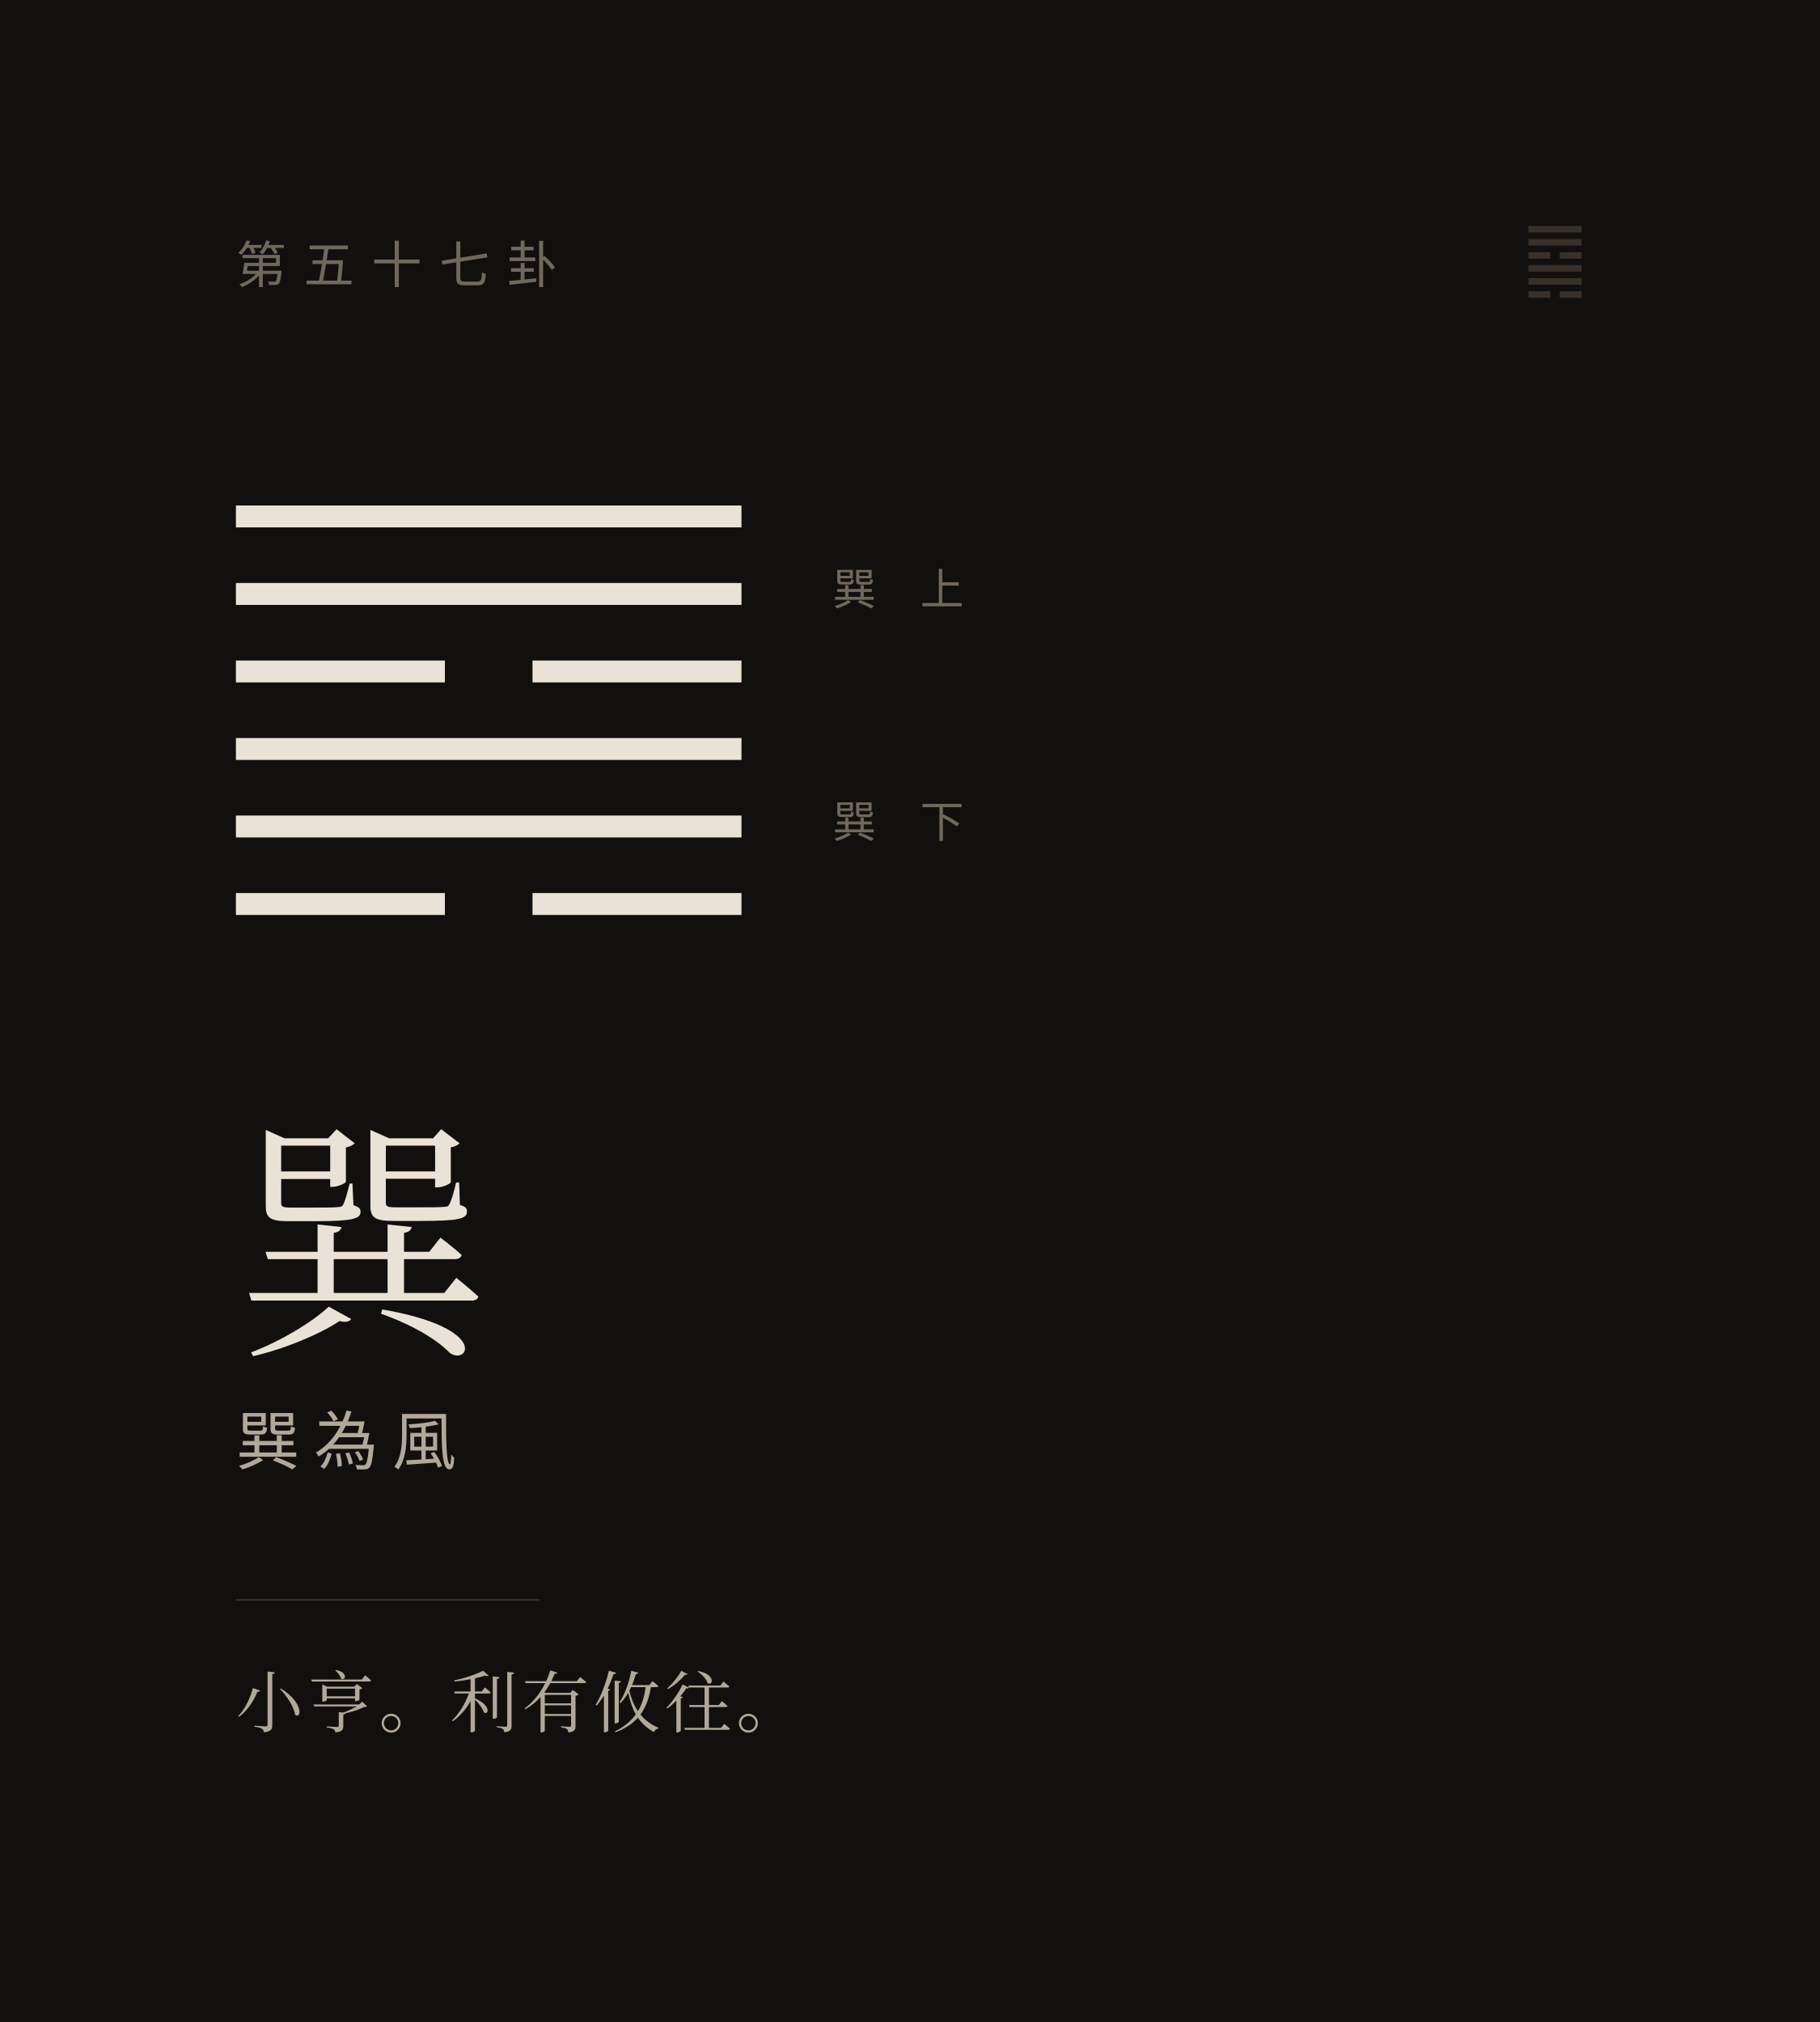
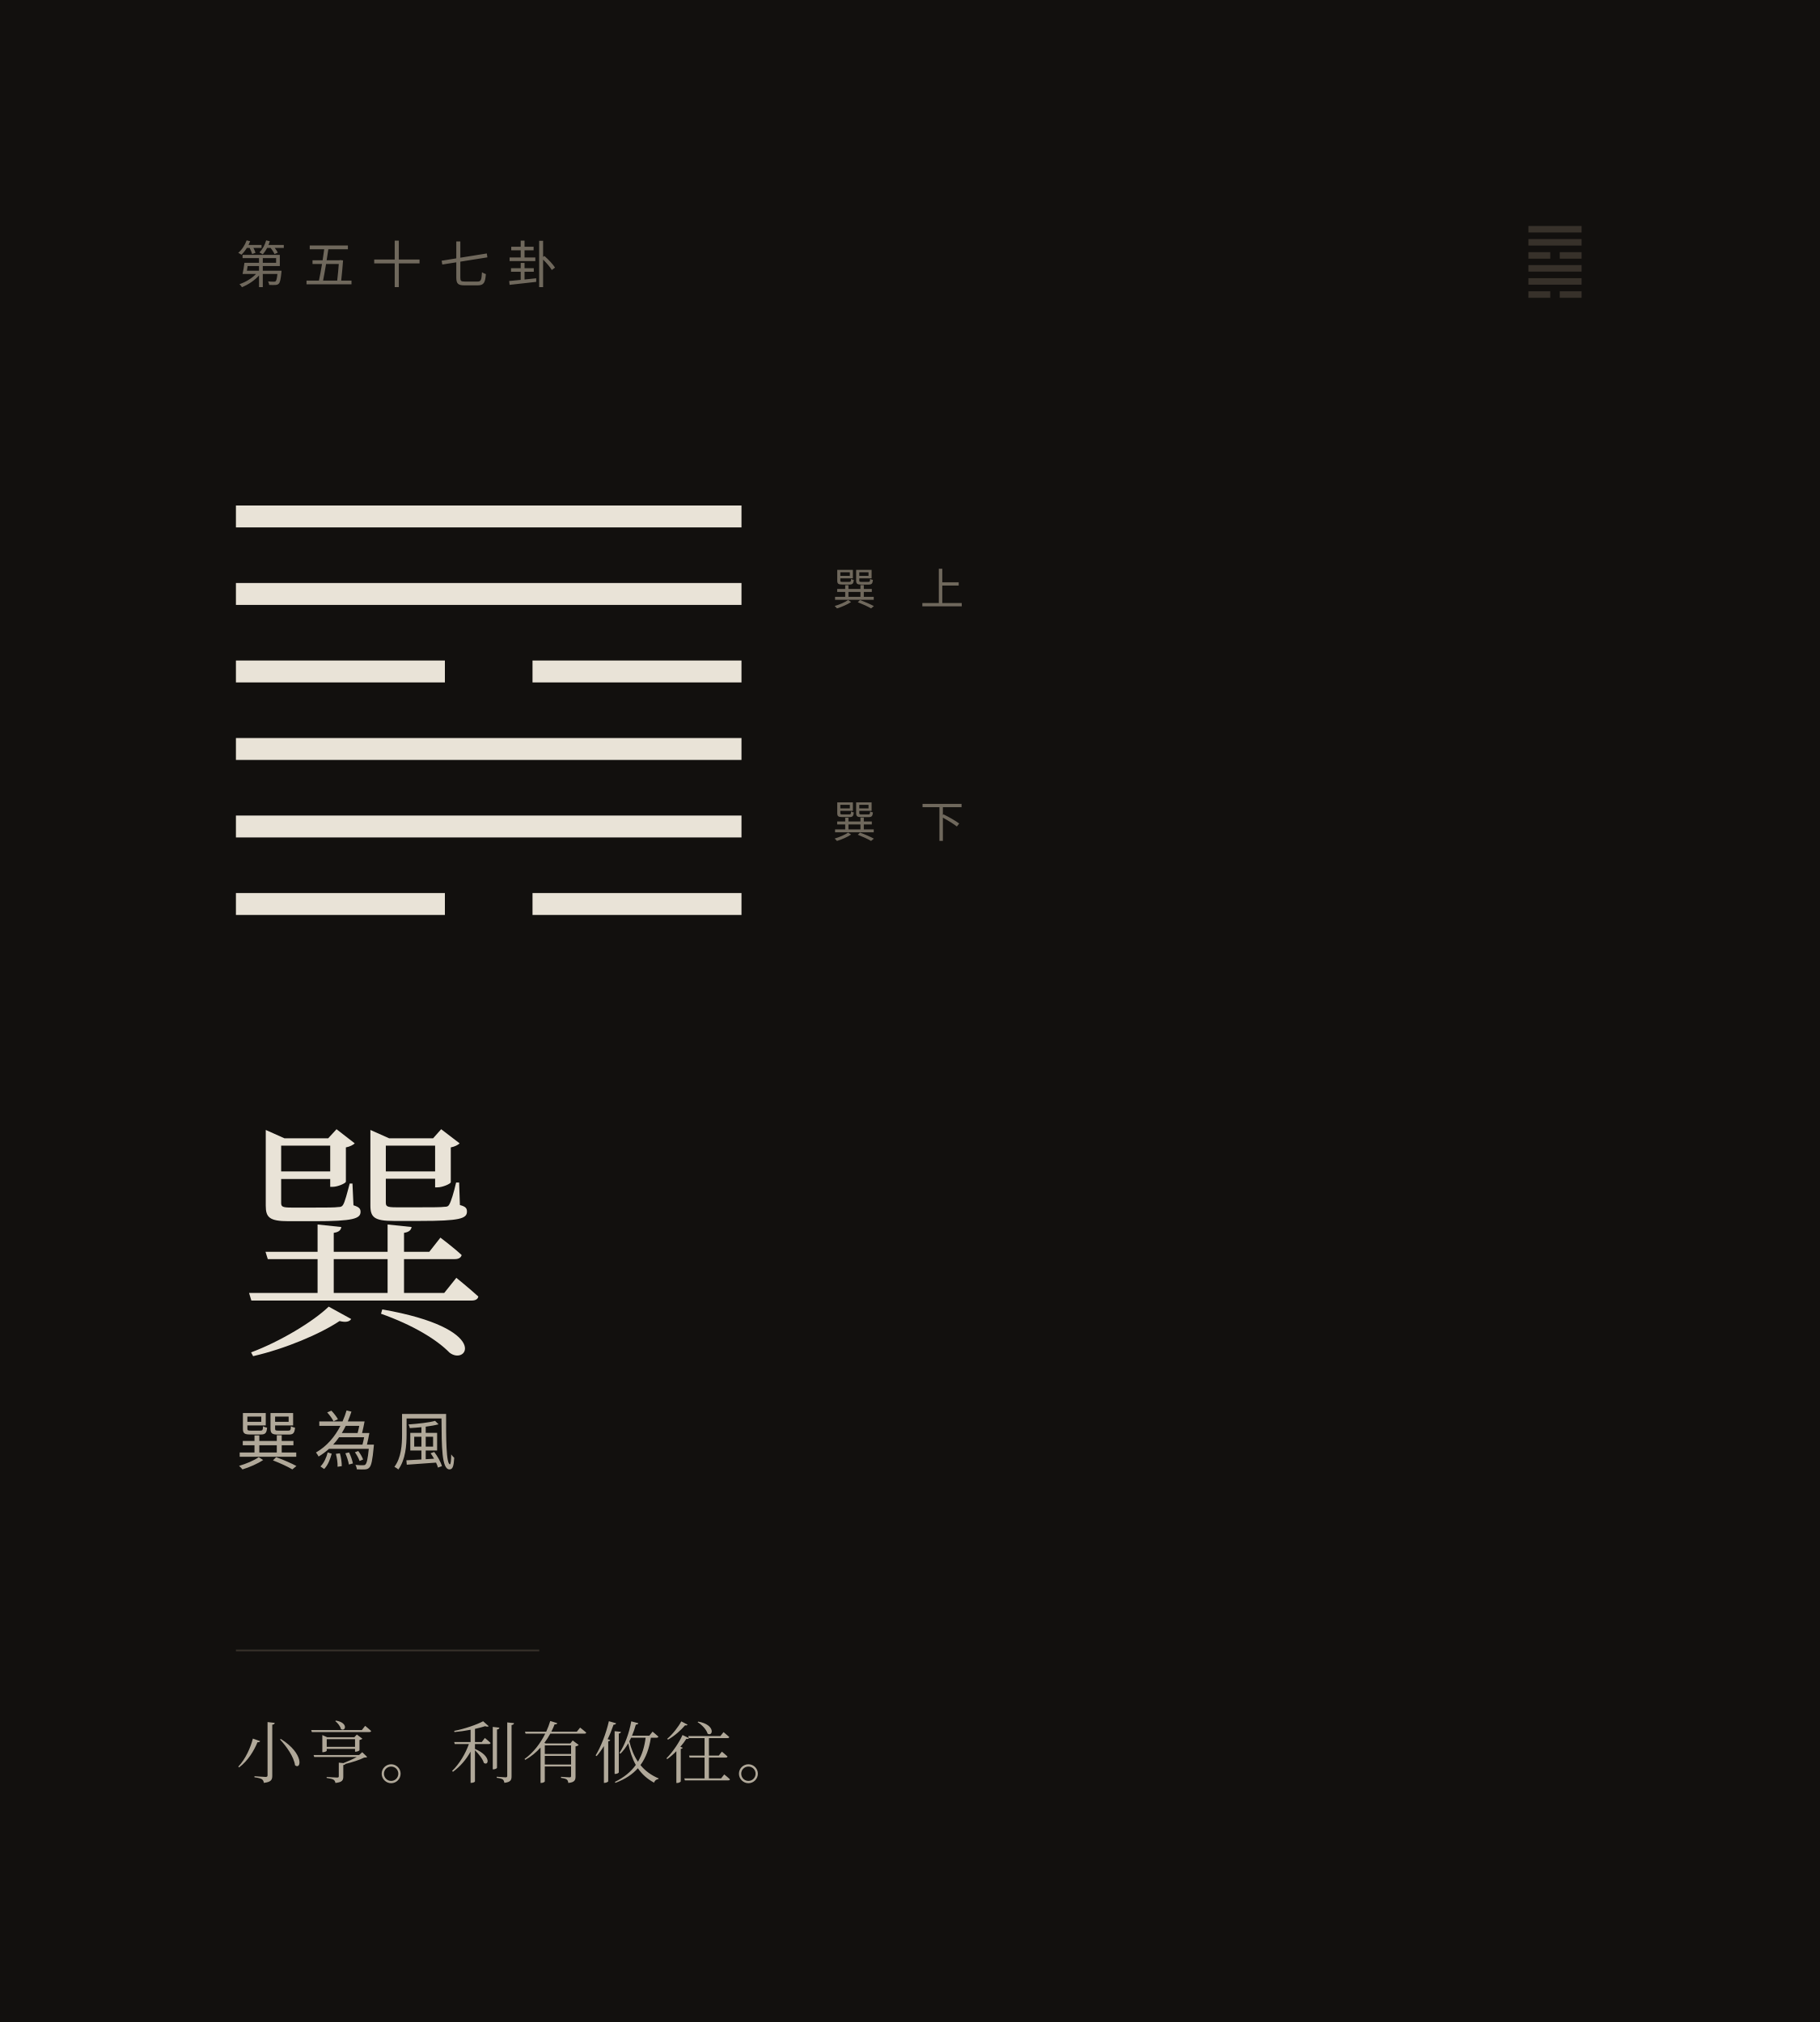
<svg xmlns="http://www.w3.org/2000/svg" width="1080" height="1200" viewBox="0 0 1080 1200">
  <rect width="1080" height="1200" fill="#12100E" />
  <text x="140" y="168" font-family="Hiragino Sans GB, PingFang SC, Noto Sans CJK SC, sans-serif" font-size="30" fill="#6F685C" letter-spacing="0.34em">第五十七卦</text>
  <text x="940" y="168" font-family="Songti SC, STSong, Songti TC, Noto Serif CJK SC, serif" font-size="46" fill="#37312A" text-anchor="end">䷸</text>
  <rect x="140" y="300" width="300" height="13" fill="#E9E3D7" />
  <rect x="140" y="346" width="300" height="13" fill="#E9E3D7" />
  <rect x="140" y="392" width="124" height="13" fill="#E9E3D7" />
  <rect x="316" y="392" width="124" height="13" fill="#E9E3D7" />
  <rect x="140" y="438" width="300" height="13" fill="#E9E3D7" />
  <rect x="140" y="484" width="300" height="13" fill="#E9E3D7" />
  <rect x="140" y="530" width="124" height="13" fill="#E9E3D7" />
  <rect x="316" y="530" width="124" height="13" fill="#E9E3D7" />
  <text x="494" y="359" font-family="Hiragino Sans GB, PingFang SC, Noto Sans CJK SC, sans-serif" font-size="26" fill="#6F685C">巽　上</text>
  <text x="494" y="497" font-family="Hiragino Sans GB, PingFang SC, Noto Sans CJK SC, sans-serif" font-size="26" fill="#6F685C">巽　下</text>
  <text x="140" y="793" font-family="Songti SC, STSong, Songti TC, Noto Serif CJK SC, serif" font-size="150" fill="#E9E3D7">巽</text>
  <text x="140" y="869" font-family="Hiragino Sans GB, PingFang SC, Noto Sans CJK SC, sans-serif" font-size="38" fill="#B0A899" letter-spacing="0.22em">巽為風</text>
-   <rect x="140" y="949" width="180" height="1" fill="#37312A" />
-   <text x="140" y="1025" font-family="Songti SC, STSong, Songti TC, Noto Serif CJK SC, serif" font-size="40" fill="#B0A899" letter-spacing="0.06em">小亨。利有攸往。</text>
+   <rect x="140" y="979" width="180" height="1" fill="#37312A" />
+   <text x="140" y="1055" font-family="Songti SC, STSong, Songti TC, Noto Serif CJK SC, serif" font-size="40" fill="#B0A899" letter-spacing="0.06em">小亨。利有攸往。</text>
</svg>
